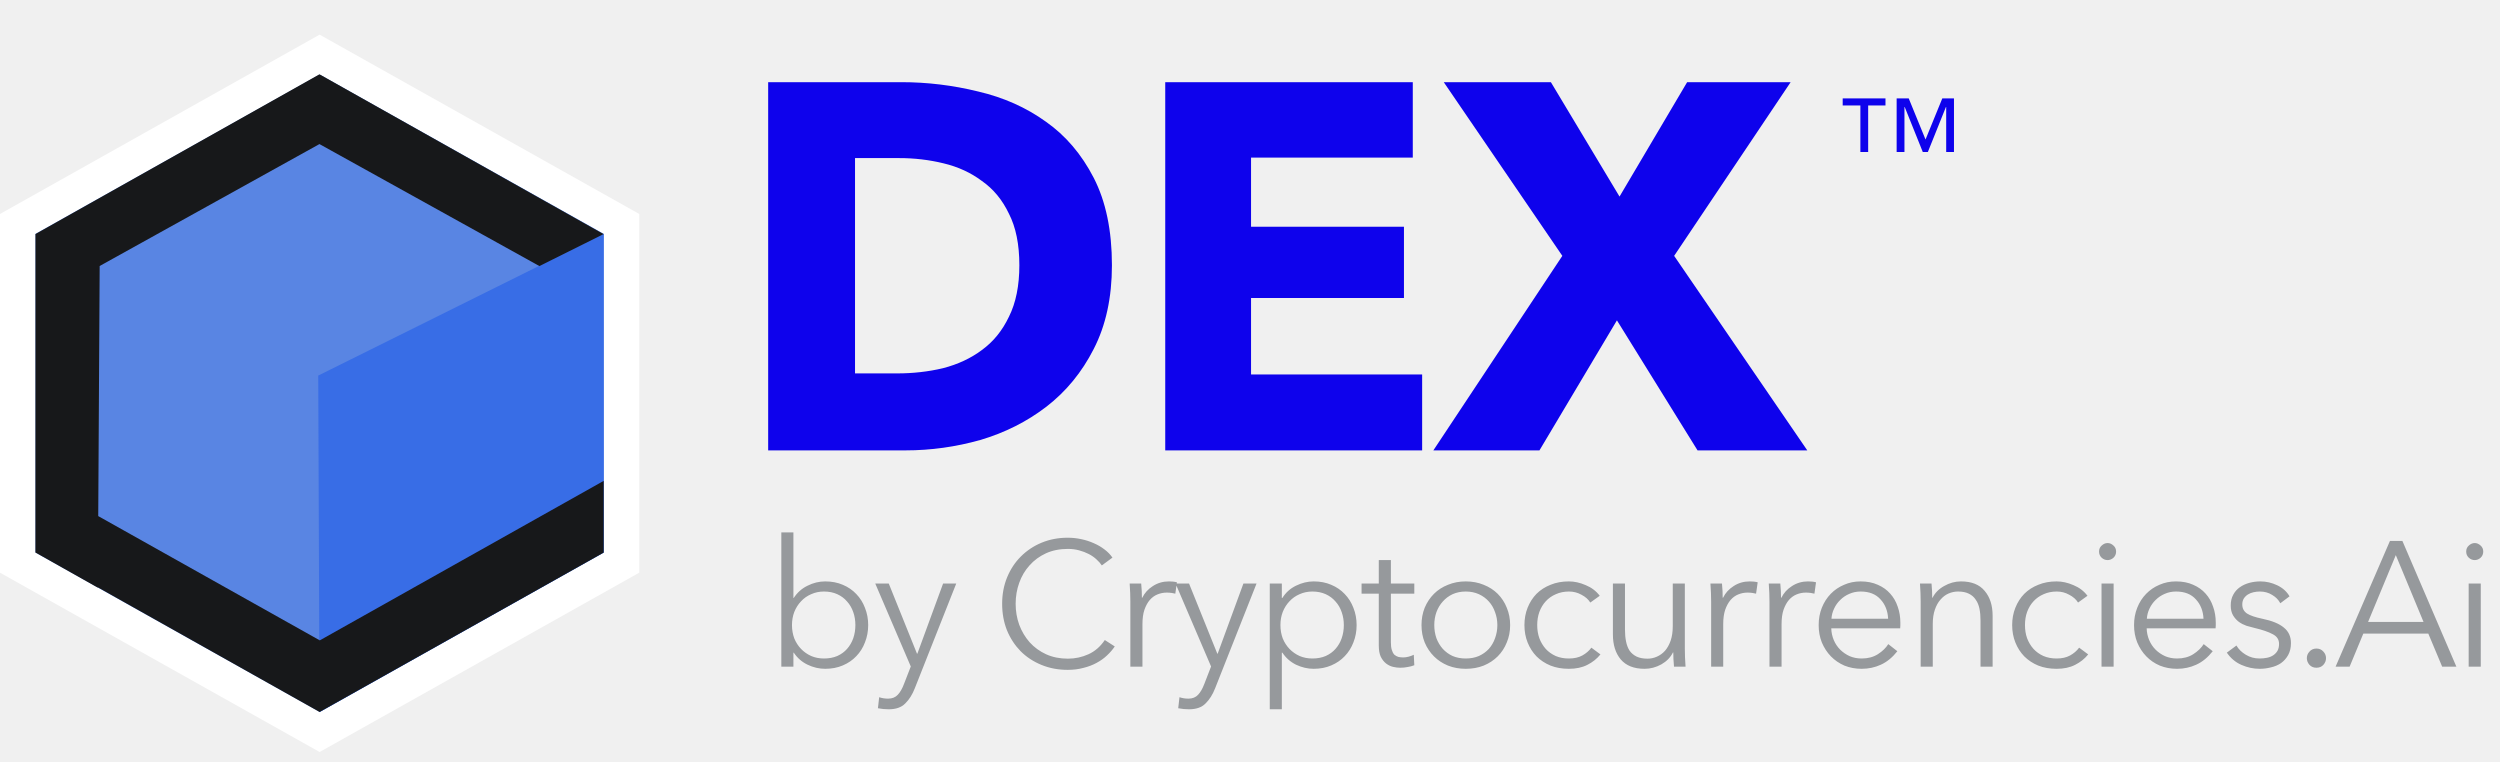
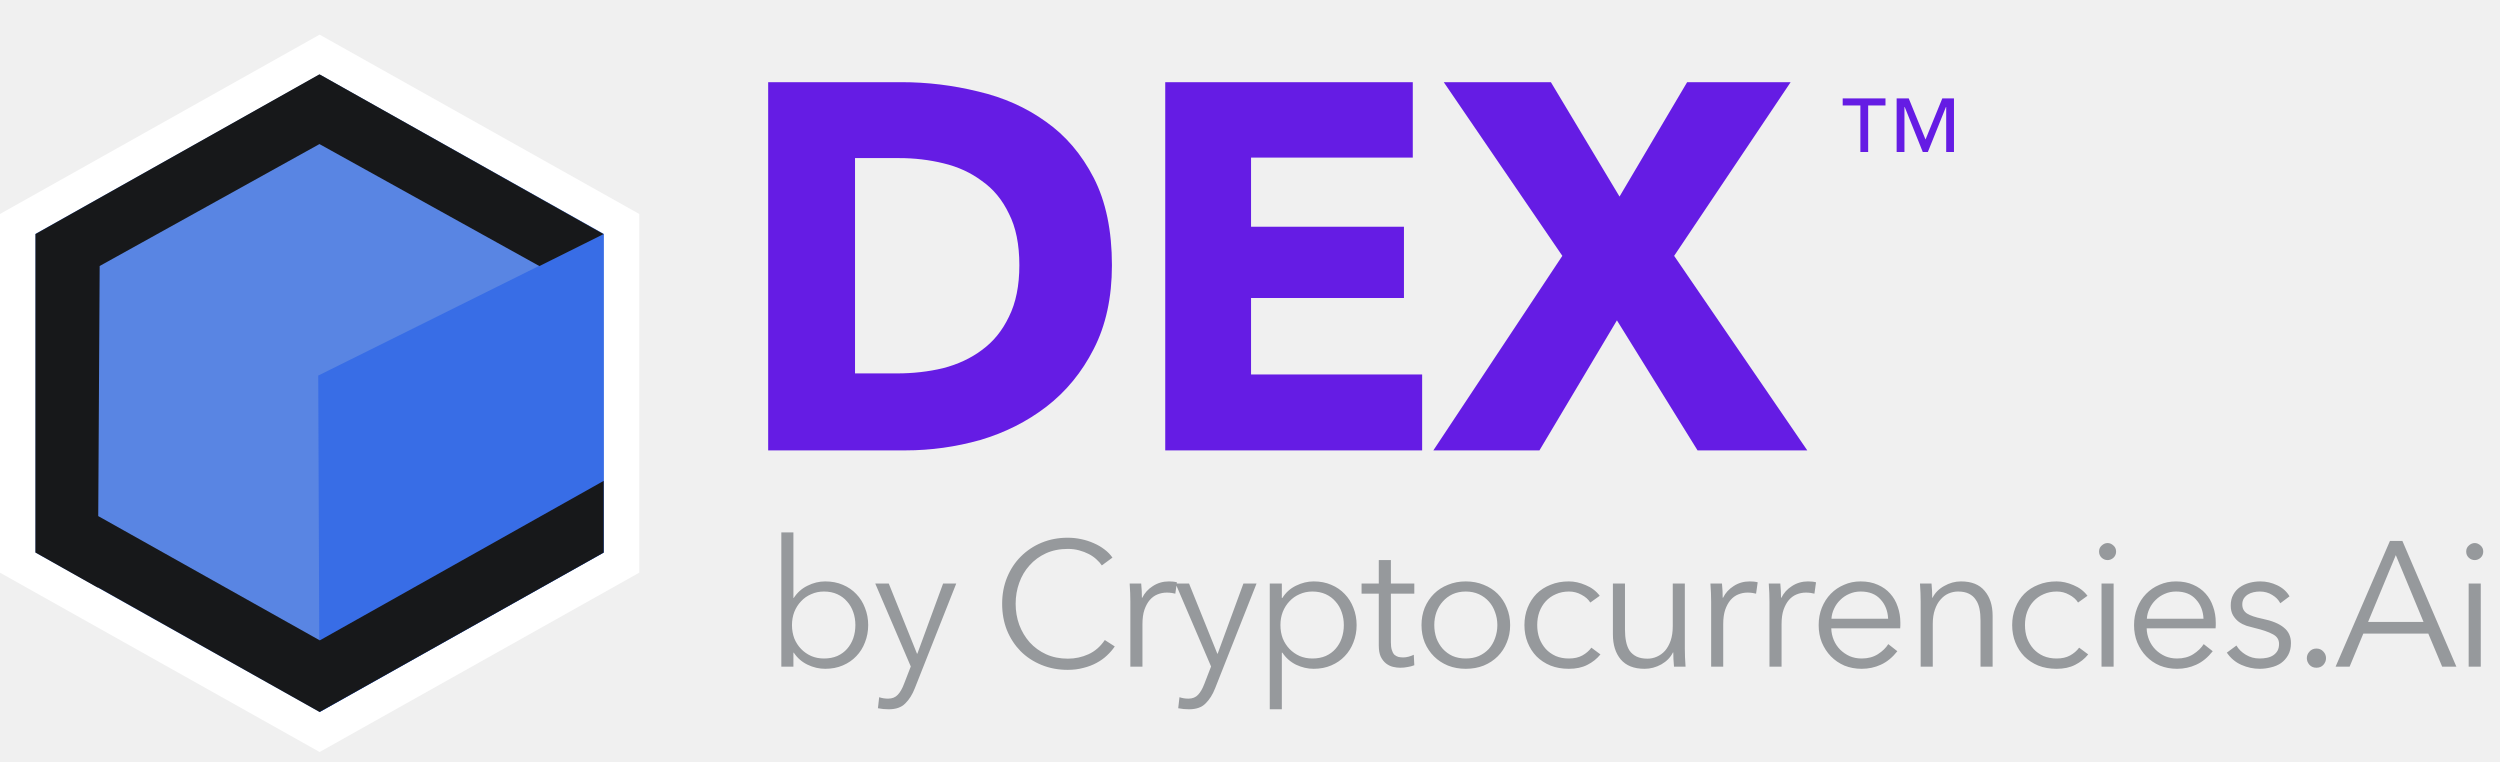
<svg xmlns="http://www.w3.org/2000/svg" width="105" height="32" viewBox="0 0 105 32" fill="none">
  <path d="M13.424 1.455L26.848 8.987V24.052L20.136 27.818L13.424 31.584L0 24.052V8.987L13.424 1.455Z" fill="white" />
  <path d="M13.424 3.129L25.357 9.822V23.208L13.424 29.901L1.492 23.208V9.822L13.424 3.129Z" fill="#5985E3" />
  <path d="M13.366 15.774L25.355 9.82L25.358 23.204L13.42 29.91L13.366 15.774Z" fill="#386DE6" />
  <path fill-rule="evenodd" clip-rule="evenodd" d="M13.417 6.051L22.655 11.175L25.35 9.833L13.426 3.126L13.417 3.131L13.408 3.126L1.484 9.833L1.49 9.836L1.488 23.205L4.109 24.682L4.11 24.604V24.669L13.43 29.907V29.899L25.353 23.209V21.71V20.197L13.43 26.896V26.895L4.126 21.676L4.186 11.175L4.182 11.174L13.417 6.051Z" fill="#17181A" />
-   <path d="M46.701 11.14C46.701 12.494 46.446 13.666 45.937 14.656C45.441 15.632 44.779 16.44 43.949 17.081C43.133 17.707 42.209 18.173 41.175 18.479C40.141 18.77 39.093 18.916 38.029 18.916H32.263V3.451H37.855C38.947 3.451 40.024 3.582 41.087 3.844C42.15 4.092 43.097 4.514 43.927 5.111C44.757 5.694 45.427 6.48 45.937 7.47C46.446 8.46 46.701 9.684 46.701 11.14ZM42.813 11.14C42.813 10.266 42.667 9.545 42.376 8.977C42.099 8.395 41.721 7.936 41.24 7.601C40.774 7.252 40.236 7.004 39.624 6.859C39.027 6.713 38.408 6.64 37.767 6.64H35.911V15.683H37.68C38.35 15.683 38.99 15.61 39.602 15.465C40.228 15.304 40.774 15.05 41.24 14.7C41.721 14.351 42.099 13.885 42.376 13.302C42.667 12.72 42.813 11.999 42.813 11.14ZM48.94 18.916V3.451H59.337V6.618H52.544V9.523H58.966V12.516H52.544V15.727H59.73V18.916H48.94ZM71.297 18.916L67.911 13.455L64.657 18.916H60.201L65.618 10.746L60.638 3.451H65.137L68.02 8.256L70.86 3.451H75.207L70.314 10.746L75.906 18.916H71.297Z" fill="#0E02EC" />
+   <path d="M46.701 11.14C46.701 12.494 46.446 13.666 45.937 14.656C45.441 15.632 44.779 16.44 43.949 17.081C43.133 17.707 42.209 18.173 41.175 18.479C40.141 18.77 39.093 18.916 38.029 18.916H32.263V3.451H37.855C38.947 3.451 40.024 3.582 41.087 3.844C42.15 4.092 43.097 4.514 43.927 5.111C44.757 5.694 45.427 6.48 45.937 7.47C46.446 8.46 46.701 9.684 46.701 11.14ZM42.813 11.14C42.813 10.266 42.667 9.545 42.376 8.977C42.099 8.395 41.721 7.936 41.24 7.601C40.774 7.252 40.236 7.004 39.624 6.859C39.027 6.713 38.408 6.64 37.767 6.64H35.911V15.683H37.68C38.35 15.683 38.99 15.61 39.602 15.465C40.228 15.304 40.774 15.05 41.24 14.7C41.721 14.351 42.099 13.885 42.376 13.302C42.667 12.72 42.813 11.999 42.813 11.14ZM48.94 18.916V3.451H59.337V6.618H52.544V9.523H58.966V12.516H52.544V15.727H59.73V18.916H48.94ZM71.297 18.916L67.911 13.455L64.657 18.916H60.201L65.618 10.746L60.638 3.451H65.137L68.02 8.256L70.86 3.451H75.207L70.314 10.746L75.906 18.916H71.297Z" fill="#651CE4" />
  <path d="M33.323 27.411V28H32.816V22.36H33.323V25.113H33.338C33.487 24.884 33.681 24.713 33.92 24.598C34.158 24.479 34.405 24.419 34.658 24.419C34.932 24.419 35.178 24.466 35.397 24.561C35.621 24.655 35.81 24.785 35.964 24.949C36.123 25.113 36.245 25.307 36.329 25.531C36.419 25.755 36.464 25.996 36.464 26.254C36.464 26.513 36.419 26.754 36.329 26.978C36.245 27.202 36.123 27.396 35.964 27.56C35.81 27.724 35.621 27.853 35.397 27.948C35.178 28.042 34.932 28.09 34.658 28.09C34.405 28.09 34.158 28.032 33.92 27.918C33.681 27.804 33.487 27.634 33.338 27.411H33.323ZM35.926 26.254C35.926 26.06 35.897 25.879 35.837 25.71C35.777 25.536 35.69 25.387 35.576 25.262C35.467 25.133 35.33 25.031 35.166 24.956C35.002 24.882 34.815 24.844 34.606 24.844C34.412 24.844 34.233 24.882 34.069 24.956C33.905 25.026 33.763 25.125 33.644 25.255C33.524 25.379 33.43 25.528 33.36 25.702C33.296 25.871 33.263 26.055 33.263 26.254C33.263 26.453 33.296 26.64 33.36 26.814C33.43 26.983 33.524 27.13 33.644 27.254C33.763 27.378 33.905 27.478 34.069 27.552C34.233 27.622 34.412 27.657 34.606 27.657C34.815 27.657 35.002 27.622 35.166 27.552C35.33 27.478 35.467 27.378 35.576 27.254C35.69 27.125 35.777 26.976 35.837 26.806C35.897 26.632 35.926 26.448 35.926 26.254ZM38.514 27.455H38.529L39.61 24.509H40.162L38.424 28.903C38.32 29.171 38.185 29.385 38.021 29.544C37.862 29.708 37.631 29.79 37.328 29.79C37.173 29.79 37.022 29.776 36.873 29.746L36.925 29.283C37.044 29.323 37.168 29.343 37.298 29.343C37.472 29.343 37.609 29.288 37.708 29.179C37.807 29.074 37.895 28.923 37.969 28.724L38.253 27.992L36.761 24.509H37.328L38.514 27.455ZM46.82 27.15C46.731 27.284 46.621 27.411 46.492 27.53C46.368 27.649 46.221 27.754 46.052 27.843C45.888 27.933 45.704 28.003 45.5 28.052C45.301 28.107 45.082 28.134 44.843 28.134C44.445 28.134 44.077 28.065 43.739 27.925C43.401 27.786 43.11 27.595 42.866 27.351C42.623 27.102 42.431 26.809 42.292 26.471C42.158 26.133 42.09 25.762 42.09 25.359C42.09 24.956 42.16 24.586 42.299 24.248C42.439 23.909 42.63 23.619 42.874 23.375C43.123 23.126 43.413 22.932 43.747 22.793C44.085 22.654 44.45 22.584 44.843 22.584C45.037 22.584 45.226 22.604 45.41 22.644C45.599 22.683 45.776 22.741 45.94 22.815C46.104 22.885 46.253 22.972 46.388 23.076C46.522 23.176 46.634 23.29 46.723 23.42L46.276 23.748C46.221 23.663 46.146 23.579 46.052 23.494C45.962 23.41 45.855 23.335 45.731 23.27C45.607 23.206 45.47 23.154 45.321 23.114C45.176 23.074 45.02 23.054 44.851 23.054C44.508 23.054 44.199 23.116 43.926 23.241C43.657 23.365 43.428 23.534 43.239 23.748C43.05 23.957 42.906 24.2 42.807 24.479C42.707 24.757 42.657 25.051 42.657 25.359C42.657 25.668 42.707 25.961 42.807 26.239C42.911 26.518 43.058 26.764 43.247 26.978C43.436 27.187 43.665 27.354 43.933 27.478C44.207 27.602 44.513 27.664 44.851 27.664C45.154 27.664 45.443 27.602 45.716 27.478C45.99 27.354 46.218 27.154 46.402 26.881L46.82 27.15ZM47.475 25.277C47.475 25.183 47.473 25.061 47.468 24.912C47.463 24.762 47.455 24.628 47.446 24.509H47.93C47.94 24.603 47.948 24.708 47.953 24.822C47.958 24.936 47.96 25.031 47.96 25.105H47.975C48.075 24.902 48.224 24.738 48.423 24.613C48.622 24.484 48.846 24.419 49.094 24.419C49.159 24.419 49.216 24.422 49.266 24.427C49.32 24.432 49.375 24.442 49.43 24.456L49.363 24.934C49.333 24.924 49.283 24.914 49.214 24.904C49.144 24.894 49.074 24.889 49.005 24.889C48.87 24.889 48.741 24.914 48.617 24.964C48.492 25.014 48.383 25.093 48.288 25.203C48.199 25.307 48.124 25.444 48.065 25.613C48.01 25.777 47.983 25.976 47.983 26.21V28H47.475V25.277ZM51.127 27.455H51.142L52.223 24.509H52.775L51.037 28.903C50.933 29.171 50.798 29.385 50.634 29.544C50.475 29.708 50.244 29.79 49.94 29.79C49.786 29.79 49.635 29.776 49.485 29.746L49.538 29.283C49.657 29.323 49.781 29.343 49.911 29.343C50.085 29.343 50.221 29.288 50.321 29.179C50.42 29.074 50.507 28.923 50.582 28.724L50.865 27.992L49.373 24.509H49.94L51.127 27.455ZM53.837 29.79H53.33V24.509H53.837V25.113H53.86C54.004 24.884 54.195 24.713 54.434 24.598C54.678 24.479 54.924 24.419 55.173 24.419C55.446 24.419 55.692 24.466 55.911 24.561C56.135 24.655 56.324 24.785 56.478 24.949C56.637 25.113 56.759 25.307 56.844 25.531C56.933 25.755 56.978 25.996 56.978 26.254C56.978 26.513 56.933 26.754 56.844 26.978C56.759 27.202 56.637 27.396 56.478 27.56C56.324 27.724 56.135 27.853 55.911 27.948C55.692 28.042 55.446 28.09 55.173 28.09C54.924 28.09 54.678 28.032 54.434 27.918C54.195 27.799 54.004 27.63 53.86 27.411H53.837V29.79ZM56.441 26.254C56.441 26.06 56.411 25.879 56.351 25.71C56.292 25.536 56.205 25.387 56.09 25.262C55.981 25.133 55.844 25.031 55.68 24.956C55.516 24.882 55.329 24.844 55.12 24.844C54.926 24.844 54.747 24.882 54.583 24.956C54.419 25.026 54.278 25.125 54.158 25.255C54.039 25.379 53.944 25.528 53.875 25.702C53.81 25.871 53.778 26.055 53.778 26.254C53.778 26.453 53.81 26.64 53.875 26.814C53.944 26.983 54.039 27.13 54.158 27.254C54.278 27.378 54.419 27.478 54.583 27.552C54.747 27.622 54.926 27.657 55.12 27.657C55.329 27.657 55.516 27.622 55.68 27.552C55.844 27.478 55.981 27.378 56.09 27.254C56.205 27.125 56.292 26.976 56.351 26.806C56.411 26.632 56.441 26.448 56.441 26.254ZM59.401 24.934H58.417V26.971C58.417 27.1 58.429 27.207 58.454 27.291C58.479 27.376 58.514 27.443 58.558 27.493C58.608 27.538 58.665 27.57 58.73 27.59C58.795 27.605 58.864 27.612 58.939 27.612C59.008 27.612 59.081 27.602 59.155 27.582C59.235 27.562 59.309 27.535 59.379 27.5L59.401 27.94C59.312 27.975 59.217 28 59.118 28.015C59.023 28.035 58.919 28.045 58.805 28.045C58.71 28.045 58.611 28.032 58.506 28.008C58.402 27.983 58.305 27.935 58.215 27.866C58.126 27.796 58.051 27.702 57.992 27.582C57.937 27.463 57.909 27.306 57.909 27.112V24.934H57.186V24.509H57.909V23.524H58.417V24.509H59.401V24.934ZM63.426 26.254C63.426 26.518 63.379 26.762 63.284 26.985C63.195 27.209 63.068 27.403 62.904 27.567C62.74 27.731 62.543 27.861 62.314 27.955C62.086 28.045 61.834 28.09 61.561 28.09C61.292 28.09 61.044 28.045 60.815 27.955C60.586 27.861 60.39 27.731 60.226 27.567C60.062 27.403 59.932 27.209 59.838 26.985C59.748 26.762 59.703 26.518 59.703 26.254C59.703 25.991 59.748 25.747 59.838 25.523C59.932 25.299 60.062 25.105 60.226 24.941C60.39 24.777 60.586 24.651 60.815 24.561C61.044 24.466 61.292 24.419 61.561 24.419C61.834 24.419 62.086 24.466 62.314 24.561C62.543 24.651 62.74 24.777 62.904 24.941C63.068 25.105 63.195 25.299 63.284 25.523C63.379 25.747 63.426 25.991 63.426 26.254ZM62.889 26.254C62.889 26.06 62.856 25.879 62.792 25.71C62.732 25.536 62.645 25.387 62.531 25.262C62.416 25.133 62.277 25.031 62.113 24.956C61.949 24.882 61.765 24.844 61.561 24.844C61.357 24.844 61.173 24.882 61.009 24.956C60.85 25.031 60.713 25.133 60.599 25.262C60.484 25.387 60.395 25.536 60.33 25.71C60.27 25.879 60.24 26.06 60.24 26.254C60.24 26.448 60.27 26.632 60.33 26.806C60.395 26.976 60.484 27.125 60.599 27.254C60.713 27.378 60.85 27.478 61.009 27.552C61.173 27.622 61.357 27.657 61.561 27.657C61.765 27.657 61.949 27.622 62.113 27.552C62.277 27.478 62.416 27.378 62.531 27.254C62.645 27.125 62.732 26.976 62.792 26.806C62.856 26.632 62.889 26.448 62.889 26.254ZM66.793 25.307C66.709 25.173 66.585 25.063 66.421 24.979C66.261 24.889 66.087 24.844 65.898 24.844C65.694 24.844 65.51 24.882 65.346 24.956C65.182 25.026 65.04 25.125 64.921 25.255C64.807 25.379 64.717 25.528 64.653 25.702C64.593 25.871 64.563 26.055 64.563 26.254C64.563 26.453 64.593 26.637 64.653 26.806C64.717 26.976 64.807 27.125 64.921 27.254C65.035 27.378 65.175 27.478 65.339 27.552C65.503 27.622 65.687 27.657 65.891 27.657C66.115 27.657 66.304 27.615 66.458 27.53C66.612 27.445 66.739 27.336 66.838 27.202L67.219 27.485C67.07 27.669 66.885 27.816 66.667 27.925C66.453 28.035 66.194 28.09 65.891 28.09C65.607 28.09 65.351 28.045 65.123 27.955C64.894 27.861 64.697 27.731 64.533 27.567C64.374 27.403 64.25 27.209 64.16 26.985C64.071 26.762 64.026 26.518 64.026 26.254C64.026 25.991 64.071 25.747 64.16 25.523C64.25 25.299 64.374 25.105 64.533 24.941C64.697 24.777 64.894 24.651 65.123 24.561C65.351 24.466 65.607 24.419 65.891 24.419C66.125 24.419 66.361 24.471 66.6 24.576C66.843 24.675 67.04 24.825 67.189 25.023L66.793 25.307ZM70.308 28C70.298 27.905 70.29 27.801 70.285 27.687C70.281 27.572 70.278 27.478 70.278 27.403H70.263C70.164 27.607 70.002 27.774 69.778 27.903C69.554 28.027 69.318 28.09 69.07 28.09C68.627 28.09 68.294 27.958 68.07 27.694C67.851 27.431 67.742 27.082 67.742 26.65V24.509H68.249V26.441C68.249 26.625 68.264 26.791 68.294 26.941C68.323 27.09 68.373 27.219 68.443 27.329C68.517 27.433 68.614 27.515 68.734 27.575C68.858 27.634 69.012 27.664 69.196 27.664C69.331 27.664 69.46 27.637 69.584 27.582C69.713 27.527 69.828 27.445 69.927 27.336C70.027 27.222 70.106 27.08 70.166 26.911C70.226 26.737 70.256 26.533 70.256 26.299V24.509H70.763V27.232C70.763 27.326 70.765 27.448 70.77 27.597C70.775 27.746 70.783 27.881 70.793 28H70.308ZM71.868 25.277C71.868 25.183 71.866 25.061 71.861 24.912C71.856 24.762 71.848 24.628 71.838 24.509H72.323C72.333 24.603 72.341 24.708 72.346 24.822C72.35 24.936 72.353 25.031 72.353 25.105H72.368C72.467 24.902 72.617 24.738 72.816 24.613C73.014 24.484 73.238 24.419 73.487 24.419C73.552 24.419 73.609 24.422 73.659 24.427C73.713 24.432 73.768 24.442 73.823 24.456L73.755 24.934C73.726 24.924 73.676 24.914 73.606 24.904C73.537 24.894 73.467 24.889 73.397 24.889C73.263 24.889 73.134 24.914 73.01 24.964C72.885 25.014 72.776 25.093 72.681 25.203C72.592 25.307 72.517 25.444 72.457 25.613C72.403 25.777 72.375 25.976 72.375 26.21V28H71.868V25.277ZM74.318 25.277C74.318 25.183 74.316 25.061 74.311 24.912C74.306 24.762 74.298 24.628 74.288 24.509H74.773C74.783 24.603 74.791 24.708 74.796 24.822C74.801 24.936 74.803 25.031 74.803 25.105H74.818C74.918 24.902 75.067 24.738 75.266 24.613C75.465 24.484 75.688 24.419 75.937 24.419C76.002 24.419 76.059 24.422 76.109 24.427C76.163 24.432 76.218 24.442 76.273 24.456L76.206 24.934C76.176 24.924 76.126 24.914 76.056 24.904C75.987 24.894 75.917 24.889 75.848 24.889C75.713 24.889 75.584 24.914 75.46 24.964C75.335 25.014 75.226 25.093 75.131 25.203C75.042 25.307 74.967 25.444 74.908 25.613C74.853 25.777 74.826 25.976 74.826 26.21V28H74.318V25.277ZM79.301 25.986C79.286 25.658 79.179 25.387 78.98 25.173C78.786 24.954 78.507 24.844 78.144 24.844C77.975 24.844 77.819 24.877 77.674 24.941C77.53 25.001 77.403 25.086 77.294 25.195C77.184 25.299 77.097 25.421 77.033 25.561C76.968 25.695 76.931 25.837 76.921 25.986H79.301ZM79.815 26.15C79.815 26.185 79.815 26.222 79.815 26.262C79.815 26.302 79.813 26.344 79.808 26.389H76.913C76.918 26.563 76.953 26.727 77.018 26.881C77.082 27.035 77.172 27.169 77.286 27.284C77.401 27.398 77.535 27.49 77.689 27.56C77.843 27.625 78.01 27.657 78.189 27.657C78.453 27.657 78.679 27.597 78.868 27.478C79.062 27.354 79.209 27.212 79.308 27.053L79.689 27.351C79.48 27.615 79.248 27.804 78.995 27.918C78.746 28.032 78.478 28.09 78.189 28.09C77.93 28.09 77.689 28.045 77.465 27.955C77.247 27.861 77.058 27.731 76.898 27.567C76.739 27.403 76.612 27.209 76.518 26.985C76.428 26.762 76.384 26.518 76.384 26.254C76.384 25.991 76.428 25.747 76.518 25.523C76.608 25.299 76.732 25.105 76.891 24.941C77.05 24.777 77.237 24.651 77.451 24.561C77.664 24.466 77.896 24.419 78.144 24.419C78.418 24.419 78.659 24.466 78.868 24.561C79.077 24.651 79.251 24.775 79.39 24.934C79.529 25.088 79.634 25.27 79.703 25.479C79.778 25.687 79.815 25.911 79.815 26.15ZM81.124 24.509C81.133 24.603 81.141 24.708 81.146 24.822C81.151 24.936 81.153 25.031 81.153 25.105H81.168C81.268 24.902 81.429 24.738 81.653 24.613C81.877 24.484 82.113 24.419 82.362 24.419C82.805 24.419 83.135 24.551 83.354 24.815C83.578 25.078 83.69 25.426 83.69 25.859V28H83.182V26.068C83.182 25.884 83.168 25.717 83.138 25.568C83.108 25.419 83.056 25.292 82.981 25.188C82.911 25.078 82.814 24.994 82.69 24.934C82.571 24.874 82.419 24.844 82.235 24.844C82.101 24.844 81.969 24.872 81.84 24.927C81.715 24.981 81.603 25.066 81.504 25.18C81.404 25.29 81.325 25.431 81.265 25.605C81.206 25.774 81.176 25.976 81.176 26.21V28H80.668V25.277C80.668 25.183 80.666 25.061 80.661 24.912C80.656 24.762 80.648 24.628 80.639 24.509H81.124ZM87.279 25.307C87.195 25.173 87.07 25.063 86.906 24.979C86.747 24.889 86.573 24.844 86.384 24.844C86.18 24.844 85.996 24.882 85.832 24.956C85.668 25.026 85.526 25.125 85.407 25.255C85.292 25.379 85.203 25.528 85.138 25.702C85.078 25.871 85.049 26.055 85.049 26.254C85.049 26.453 85.078 26.637 85.138 26.806C85.203 26.976 85.292 27.125 85.407 27.254C85.521 27.378 85.66 27.478 85.824 27.552C85.989 27.622 86.172 27.657 86.376 27.657C86.6 27.657 86.789 27.615 86.943 27.53C87.098 27.445 87.224 27.336 87.324 27.202L87.704 27.485C87.555 27.669 87.371 27.816 87.152 27.925C86.938 28.035 86.68 28.09 86.376 28.09C86.093 28.09 85.837 28.045 85.608 27.955C85.379 27.861 85.183 27.731 85.019 27.567C84.86 27.403 84.735 27.209 84.646 26.985C84.556 26.762 84.511 26.518 84.511 26.254C84.511 25.991 84.556 25.747 84.646 25.523C84.735 25.299 84.86 25.105 85.019 24.941C85.183 24.777 85.379 24.651 85.608 24.561C85.837 24.466 86.093 24.419 86.376 24.419C86.61 24.419 86.846 24.471 87.085 24.576C87.329 24.675 87.525 24.825 87.674 25.023L87.279 25.307ZM88.772 28H88.264V24.509H88.772V28ZM88.876 23.166C88.876 23.27 88.839 23.357 88.764 23.427C88.69 23.492 88.608 23.524 88.518 23.524C88.429 23.524 88.347 23.492 88.272 23.427C88.197 23.357 88.16 23.27 88.16 23.166C88.16 23.061 88.197 22.977 88.272 22.912C88.347 22.843 88.429 22.808 88.518 22.808C88.608 22.808 88.69 22.843 88.764 22.912C88.839 22.977 88.876 23.061 88.876 23.166ZM92.547 25.986C92.532 25.658 92.425 25.387 92.226 25.173C92.032 24.954 91.754 24.844 91.391 24.844C91.222 24.844 91.065 24.877 90.921 24.941C90.777 25.001 90.65 25.086 90.54 25.195C90.431 25.299 90.344 25.421 90.279 25.561C90.215 25.695 90.177 25.837 90.168 25.986H92.547ZM93.062 26.15C93.062 26.185 93.062 26.222 93.062 26.262C93.062 26.302 93.059 26.344 93.055 26.389H90.16C90.165 26.563 90.2 26.727 90.264 26.881C90.329 27.035 90.419 27.169 90.533 27.284C90.647 27.398 90.782 27.49 90.936 27.56C91.09 27.625 91.257 27.657 91.436 27.657C91.699 27.657 91.926 27.597 92.115 27.478C92.308 27.354 92.455 27.212 92.555 27.053L92.935 27.351C92.726 27.615 92.495 27.804 92.241 27.918C91.993 28.032 91.724 28.09 91.436 28.09C91.177 28.09 90.936 28.045 90.712 27.955C90.493 27.861 90.304 27.731 90.145 27.567C89.986 27.403 89.859 27.209 89.765 26.985C89.675 26.762 89.63 26.518 89.63 26.254C89.63 25.991 89.675 25.747 89.765 25.523C89.854 25.299 89.978 25.105 90.138 24.941C90.297 24.777 90.483 24.651 90.697 24.561C90.911 24.466 91.142 24.419 91.391 24.419C91.665 24.419 91.906 24.466 92.115 24.561C92.323 24.651 92.498 24.775 92.637 24.934C92.776 25.088 92.88 25.27 92.95 25.479C93.025 25.687 93.062 25.911 93.062 26.15ZM95.773 25.337C95.698 25.193 95.584 25.076 95.43 24.986C95.28 24.892 95.109 24.844 94.915 24.844C94.825 24.844 94.736 24.854 94.646 24.874C94.557 24.894 94.477 24.927 94.407 24.971C94.338 25.016 94.281 25.073 94.236 25.143C94.196 25.212 94.176 25.294 94.176 25.389C94.176 25.553 94.243 25.68 94.378 25.77C94.512 25.854 94.723 25.926 95.012 25.986C95.424 26.07 95.728 26.195 95.922 26.359C96.121 26.518 96.22 26.734 96.22 27.008C96.22 27.207 96.18 27.376 96.101 27.515C96.026 27.649 95.927 27.761 95.802 27.851C95.678 27.935 95.536 27.995 95.377 28.03C95.223 28.07 95.066 28.09 94.907 28.09C94.644 28.09 94.388 28.035 94.139 27.925C93.89 27.816 93.686 27.644 93.527 27.411L93.93 27.112C94.019 27.266 94.151 27.396 94.325 27.5C94.499 27.605 94.691 27.657 94.9 27.657C95.009 27.657 95.114 27.647 95.213 27.627C95.313 27.607 95.4 27.572 95.474 27.523C95.549 27.473 95.609 27.411 95.653 27.336C95.698 27.256 95.72 27.16 95.72 27.045C95.72 26.861 95.631 26.724 95.452 26.635C95.278 26.54 95.024 26.453 94.691 26.374C94.587 26.349 94.475 26.319 94.355 26.284C94.241 26.244 94.134 26.19 94.034 26.12C93.935 26.046 93.853 25.953 93.788 25.844C93.724 25.735 93.691 25.598 93.691 25.434C93.691 25.255 93.726 25.103 93.796 24.979C93.865 24.849 93.957 24.745 94.072 24.665C94.191 24.581 94.325 24.519 94.475 24.479C94.624 24.439 94.778 24.419 94.937 24.419C95.181 24.419 95.417 24.474 95.646 24.583C95.875 24.693 96.046 24.847 96.16 25.046L95.773 25.337ZM97.693 27.642C97.693 27.746 97.656 27.841 97.581 27.925C97.507 28.005 97.409 28.045 97.29 28.045C97.171 28.045 97.074 28.005 96.999 27.925C96.925 27.841 96.887 27.746 96.887 27.642C96.887 27.538 96.925 27.445 96.999 27.366C97.074 27.281 97.171 27.239 97.29 27.239C97.409 27.239 97.507 27.281 97.581 27.366C97.656 27.445 97.693 27.538 97.693 27.642ZM98.684 28H98.095L100.378 22.718H100.9L103.168 28H102.571L101.989 26.612H99.259L98.684 28ZM99.46 26.12H101.788L100.624 23.315L99.46 26.12ZM104.192 28H103.684V24.509H104.192V28ZM104.296 23.166C104.296 23.27 104.259 23.357 104.184 23.427C104.11 23.492 104.028 23.524 103.938 23.524C103.849 23.524 103.767 23.492 103.692 23.427C103.617 23.357 103.58 23.27 103.58 23.166C103.58 23.061 103.617 22.977 103.692 22.912C103.767 22.843 103.849 22.808 103.938 22.808C104.028 22.808 104.11 22.843 104.184 22.912C104.259 22.977 104.296 23.061 104.296 23.166Z" fill="#96999C" />
-   <path d="M79.19 4.429H78.463V6.384H78.136V4.429H77.393V4.134H79.19V4.429ZM82.067 6.384H81.74V4.494H81.729L80.97 6.384H80.757L79.998 4.494H79.987V6.384H79.659V4.134H80.167L80.872 5.859L81.576 4.134H82.067V6.384Z" fill="#0E02EC" />
+   <path d="M79.19 4.429H78.463V6.384H78.136V4.429H77.393V4.134H79.19V4.429ZM82.067 6.384H81.74V4.494H81.729L80.97 6.384H80.757L79.998 4.494H79.987V6.384H79.659V4.134H80.167L80.872 5.859L81.576 4.134H82.067V6.384Z" fill="#651CE4" />
</svg>
